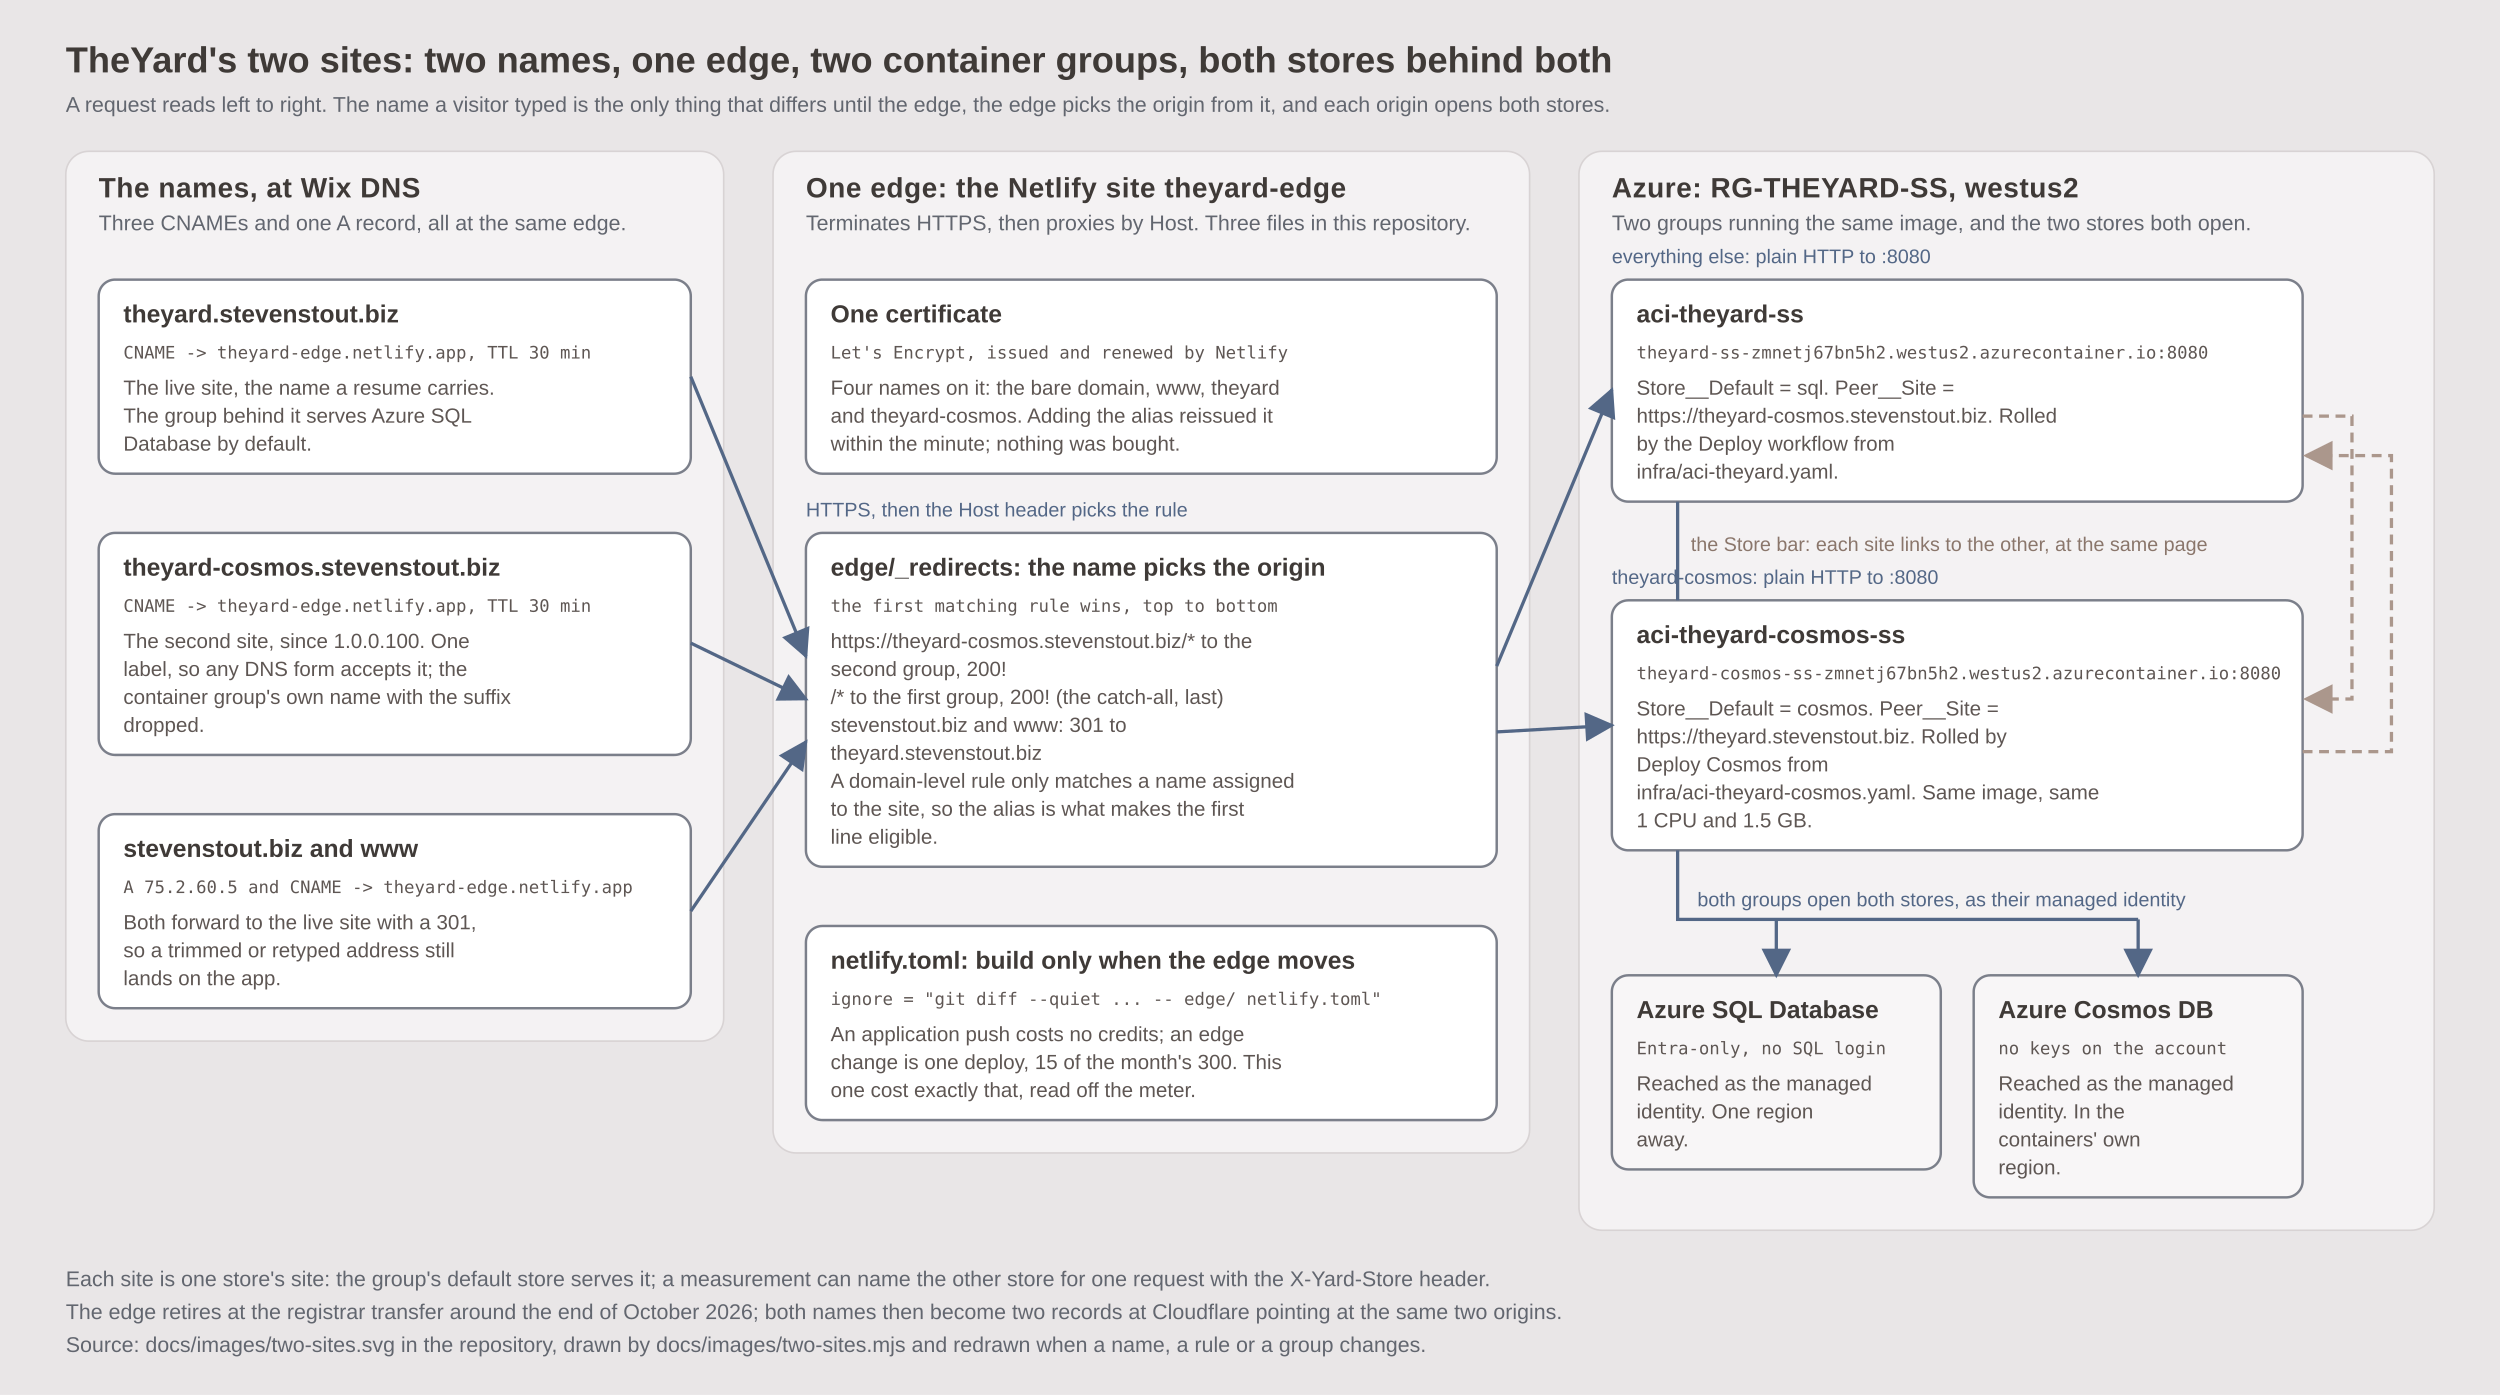
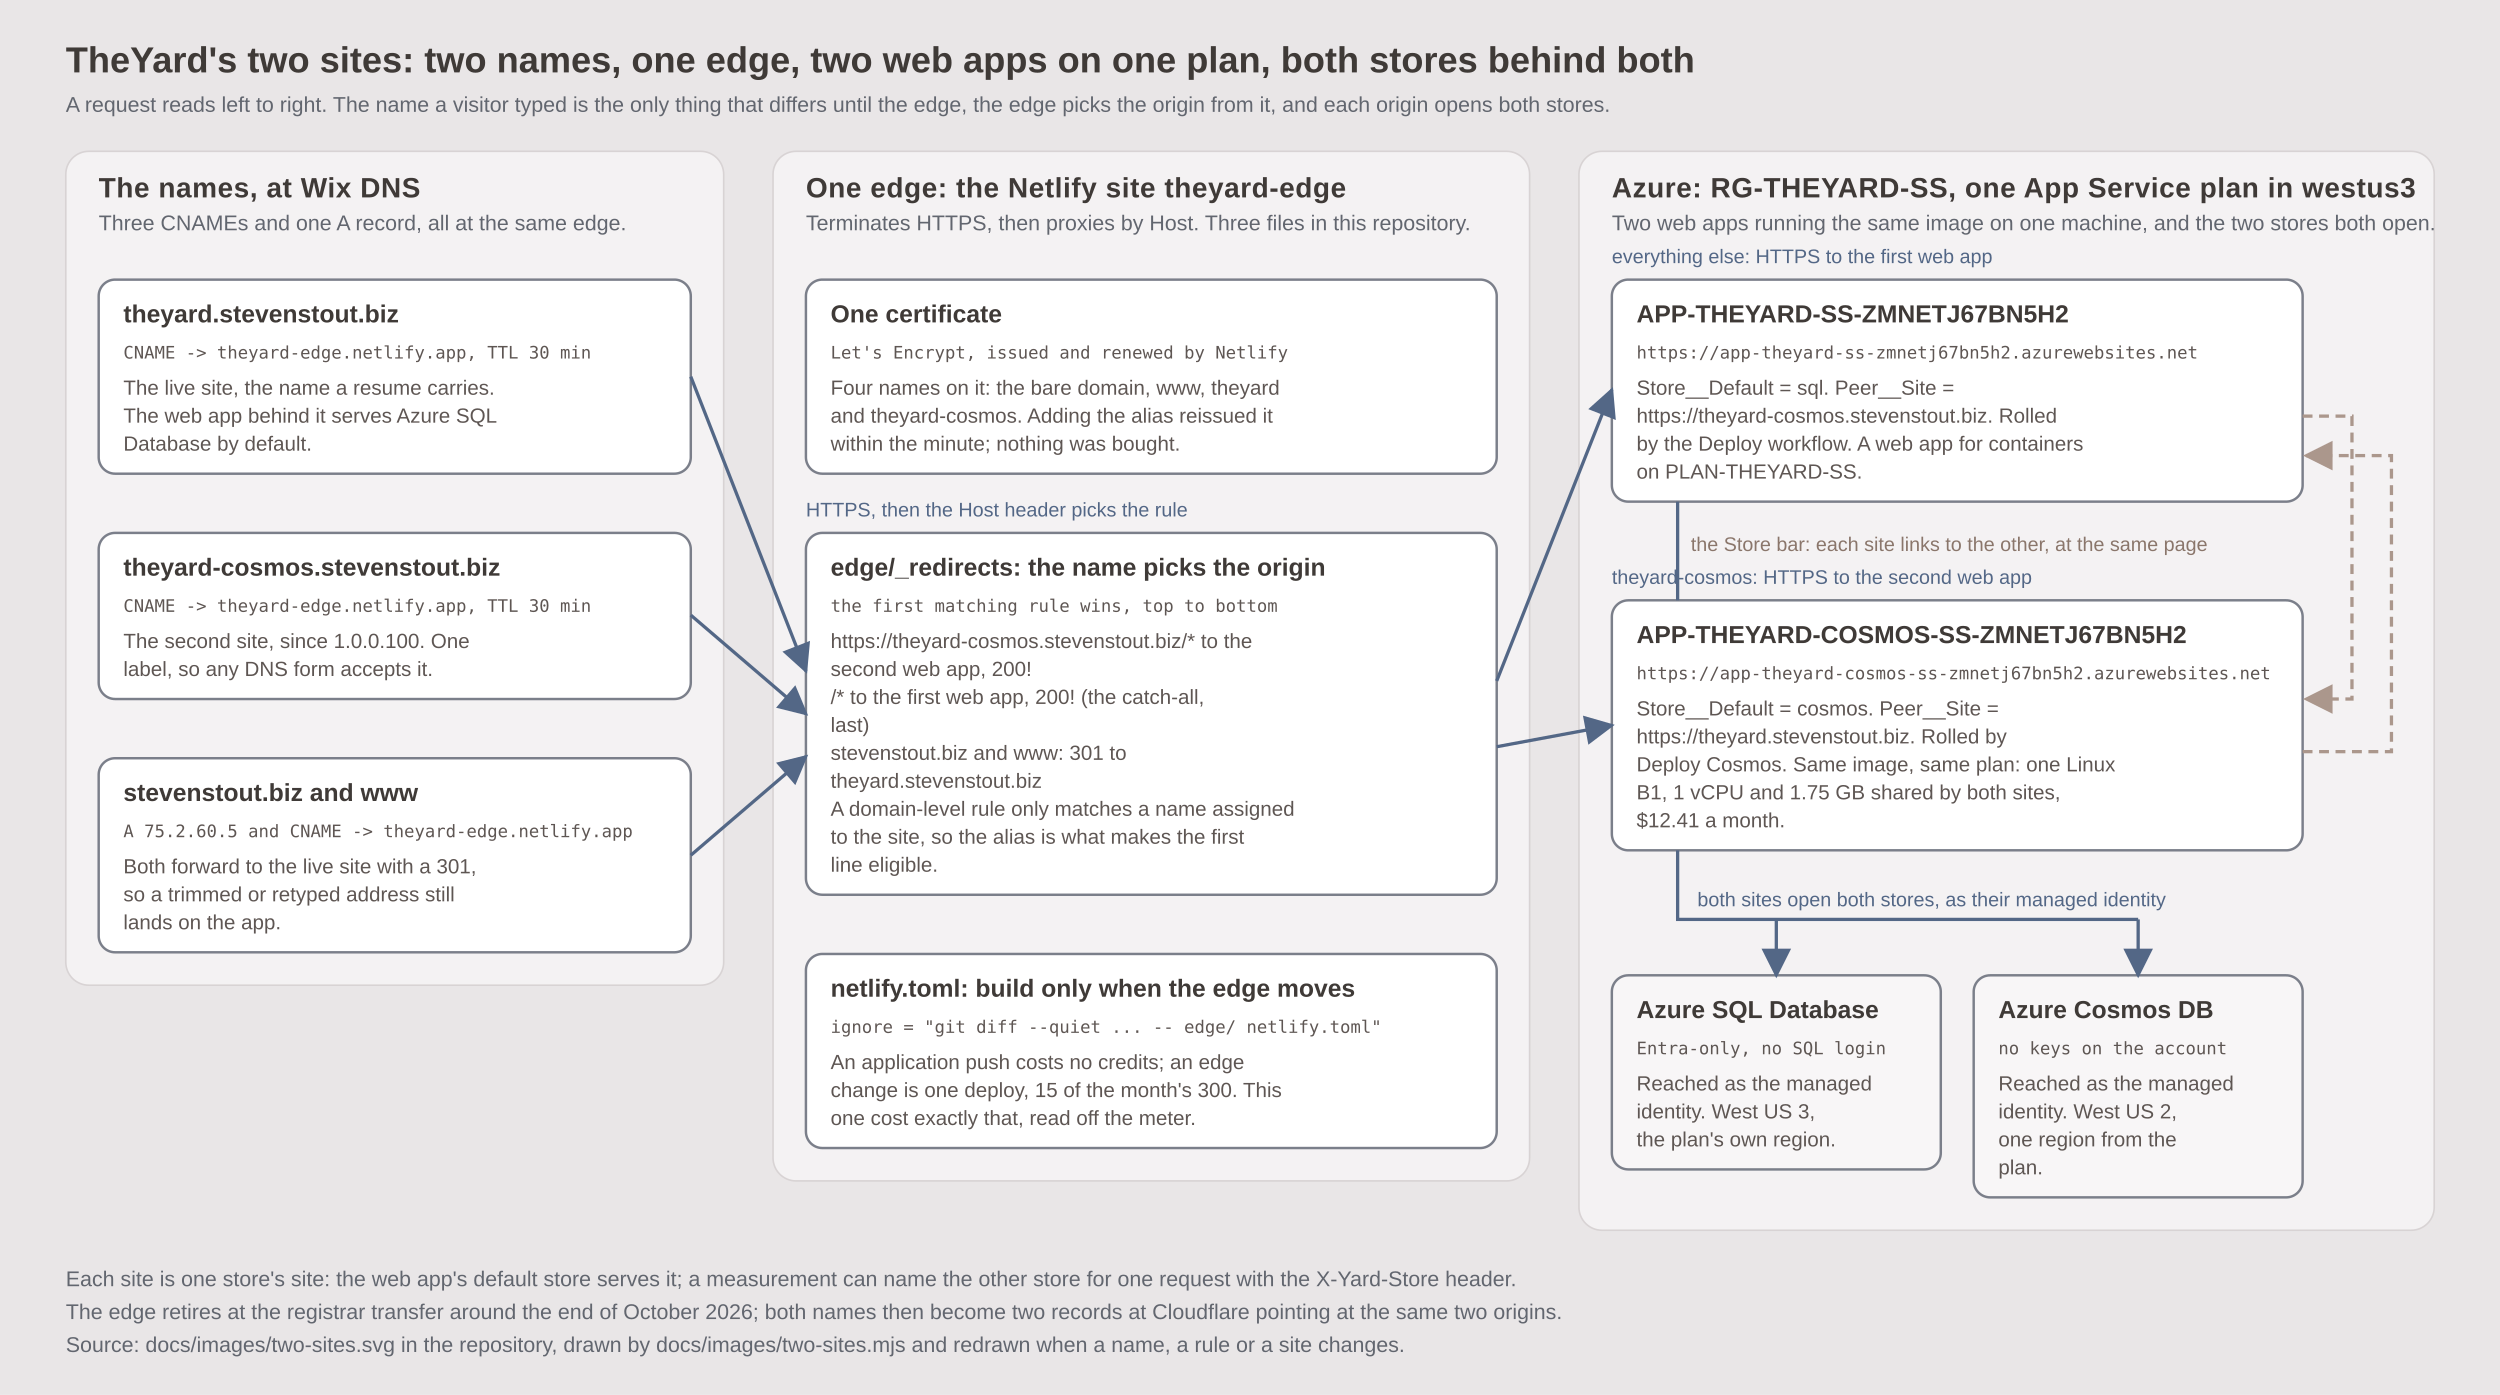
<svg xmlns="http://www.w3.org/2000/svg" width="1520" height="848" viewBox="0 0 1520 848" font-family="Poppins, 'Segoe UI', system-ui, Arial, sans-serif" font-size="14">
  <defs>
    <marker id="arrow" viewBox="0 0 10 10" refX="9" refY="5" markerWidth="9" markerHeight="9" orient="auto-start-reverse">
      <path d="M0 0 L10 5 L0 10 z" fill="#536786" />
    </marker>
    <marker id="arrow-taupe" viewBox="0 0 10 10" refX="9" refY="5" markerWidth="9" markerHeight="9" orient="auto-start-reverse">
      <path d="M0 0 L10 5 L0 10 z" fill="#ab978c" />
    </marker>
    <style>
      .box { fill: #ffffff; stroke: #7b7f8a; stroke-width: 1.5; rx: 10; }
      .store { fill: #f8f6f7; stroke: #7b7f8a; stroke-width: 1.5; rx: 10; }
      .lane { fill: #f4f2f3; stroke: #d8d3d4; stroke-width: 1; rx: 14; }
      .title { fill: #3f3a37; font-size: 15px; font-weight: 600; }
      .lane-title { fill: #3f3a37; font-size: 17px; font-weight: 700; letter-spacing: 0.02em; }
      .lane-sub { fill: #62666f; font-size: 13px; }
      .body { fill: #5e5653; font-size: 12.5px; }
      .mono { fill: #5e5653; font-family: ui-monospace, 'Cascadia Mono', Consolas, monospace; font-size: 10.5px; }
      .flow { stroke: #536786; stroke-width: 2; fill: none; marker-end: url(#arrow); }
      .flow-label { fill: #536786; font-size: 12px; font-weight: 500; }
      .loop { stroke: #ab978c; stroke-width: 2; fill: none; stroke-dasharray: 6 4; marker-end: url(#arrow-taupe); }
      .loop-label { fill: #8a766b; font-size: 12px; font-weight: 500; }
      .heading { fill: #3f3a37; font-size: 22px; font-weight: 700; }
      .caption { fill: #62666f; font-size: 13px; }
    </style>
  </defs>
  <rect width="1520" height="848" fill="#e9e6e7" />
-   <text x="40" y="44" class="heading">TheYard's two sites: two names, one edge, two container groups, both stores behind both</text>
+   <text x="40" y="44" class="heading">TheYard's two sites: two names, one edge, two web apps on one plan, both stores behind both</text>
  <text x="40" y="68" class="caption">A request reads left to right. The name a visitor typed is the only thing that differs until the edge, the edge picks the origin from it, and each origin opens both stores.</text>
-   <rect x="40" y="92" width="400" height="541" class="lane" />
+   <rect x="40" y="92" width="400" height="507" class="lane" />
  <text x="60" y="120" class="lane-title">The names, at Wix DNS</text>
  <text x="60" y="140" class="lane-sub">Three CNAMEs and one A record, all at the same edge.</text>
-   <rect x="470" y="92" width="460" height="609" class="lane" />
+   <rect x="470" y="92" width="460" height="626" class="lane" />
  <text x="490" y="120" class="lane-title">One edge: the Netlify site theyard-edge</text>
  <text x="490" y="140" class="lane-sub">Terminates HTTPS, then proxies by Host. Three files in this repository.</text>
  <rect x="960" y="92" width="520" height="656" class="lane" />
-   <text x="980" y="120" class="lane-title">Azure: RG-THEYARD-SS, westus2</text>
-   <text x="980" y="140" class="lane-sub">Two groups running the same image, and the two stores both open.</text>
+   <text x="980" y="120" class="lane-title">Azure: RG-THEYARD-SS, one App Service plan in westus3</text>
+   <text x="980" y="140" class="lane-sub">Two web apps running the same image on one machine, and the two stores both open.</text>
  <rect x="60" y="170" width="360" height="118" class="box" />
  <text x="75" y="196" class="title">theyard.stevenstout.biz</text>
  <text x="75" y="218" class="mono">CNAME -&gt; theyard-edge.netlify.app, TTL 30 min</text>
  <text x="75" y="240" class="body">The live site, the name a resume carries.</text>
-   <text x="75" y="257" class="body">The group behind it serves Azure SQL</text>
+   <text x="75" y="257" class="body">The web app behind it serves Azure SQL</text>
  <text x="75" y="274" class="body">Database by default.</text>
-   <rect x="60" y="324" width="360" height="135" class="box" />
+   <rect x="60" y="324" width="360" height="101" class="box" />
  <text x="75" y="350" class="title">theyard-cosmos.stevenstout.biz</text>
  <text x="75" y="372" class="mono">CNAME -&gt; theyard-edge.netlify.app, TTL 30 min</text>
  <text x="75" y="394" class="body">The second site, since 1.0.0.100. One</text>
-   <text x="75" y="411" class="body">label, so any DNS form accepts it; the</text>
-   <text x="75" y="428" class="body">container group's own name with the suffix</text>
-   <text x="75" y="445" class="body">dropped.</text>
-   <rect x="60" y="495" width="360" height="118" class="box" />
-   <text x="75" y="521" class="title">stevenstout.biz and www</text>
-   <text x="75" y="543" class="mono">A 75.2.60.5 and CNAME -&gt; theyard-edge.netlify.app</text>
-   <text x="75" y="565" class="body">Both forward to the live site with a 301,</text>
-   <text x="75" y="582" class="body">so a trimmed or retyped address still</text>
-   <text x="75" y="599" class="body">lands on the app.</text>
+   <text x="75" y="411" class="body">label, so any DNS form accepts it.</text>
+   <rect x="60" y="461" width="360" height="118" class="box" />
+   <text x="75" y="487" class="title">stevenstout.biz and www</text>
+   <text x="75" y="509" class="mono">A 75.2.60.5 and CNAME -&gt; theyard-edge.netlify.app</text>
+   <text x="75" y="531" class="body">Both forward to the live site with a 301,</text>
+   <text x="75" y="548" class="body">so a trimmed or retyped address still</text>
+   <text x="75" y="565" class="body">lands on the app.</text>
  <rect x="490" y="170" width="420" height="118" class="box" />
  <text x="505" y="196" class="title">One certificate</text>
  <text x="505" y="218" class="mono">Let's Encrypt, issued and renewed by Netlify</text>
  <text x="505" y="240" class="body">Four names on it: the bare domain, www, theyard</text>
  <text x="505" y="257" class="body">and theyard-cosmos. Adding the alias reissued it</text>
  <text x="505" y="274" class="body">within the minute; nothing was bought.</text>
-   <rect x="490" y="324" width="420" height="203" class="box" />
+   <rect x="490" y="324" width="420" height="220" class="box" />
  <text x="505" y="350" class="title">edge/_redirects: the name picks the origin</text>
  <text x="505" y="372" class="mono">the first matching rule wins, top to bottom</text>
  <text x="505" y="394" class="body">https://theyard-cosmos.stevenstout.biz/* to the</text>
-   <text x="505" y="411" class="body">second group, 200!</text>
-   <text x="505" y="428" class="body">/* to the first group, 200! (the catch-all, last)</text>
-   <text x="505" y="445" class="body">stevenstout.biz and www: 301 to</text>
-   <text x="505" y="462" class="body">theyard.stevenstout.biz</text>
-   <text x="505" y="479" class="body">A domain-level rule only matches a name assigned</text>
-   <text x="505" y="496" class="body">to the site, so the alias is what makes the first</text>
-   <text x="505" y="513" class="body">line eligible.</text>
-   <rect x="490" y="563" width="420" height="118" class="box" />
-   <text x="505" y="589" class="title">netlify.toml: build only when the edge moves</text>
-   <text x="505" y="611" class="mono">ignore = "git diff --quiet ... -- edge/ netlify.toml"</text>
-   <text x="505" y="633" class="body">An application push costs no credits; an edge</text>
-   <text x="505" y="650" class="body">change is one deploy, 15 of the month's 300. This</text>
-   <text x="505" y="667" class="body">one cost exactly that, read off the meter.</text>
+   <text x="505" y="411" class="body">second web app, 200!</text>
+   <text x="505" y="428" class="body">/* to the first web app, 200! (the catch-all,</text>
+   <text x="505" y="445" class="body">last)</text>
+   <text x="505" y="462" class="body">stevenstout.biz and www: 301 to</text>
+   <text x="505" y="479" class="body">theyard.stevenstout.biz</text>
+   <text x="505" y="496" class="body">A domain-level rule only matches a name assigned</text>
+   <text x="505" y="513" class="body">to the site, so the alias is what makes the first</text>
+   <text x="505" y="530" class="body">line eligible.</text>
+   <rect x="490" y="580" width="420" height="118" class="box" />
+   <text x="505" y="606" class="title">netlify.toml: build only when the edge moves</text>
+   <text x="505" y="628" class="mono">ignore = "git diff --quiet ... -- edge/ netlify.toml"</text>
+   <text x="505" y="650" class="body">An application push costs no credits; an edge</text>
+   <text x="505" y="667" class="body">change is one deploy, 15 of the month's 300. This</text>
+   <text x="505" y="684" class="body">one cost exactly that, read off the meter.</text>
  <rect x="980" y="170" width="420" height="135" class="box" />
-   <text x="995" y="196" class="title">aci-theyard-ss</text>
-   <text x="995" y="218" class="mono">theyard-ss-zmnetj67bn5h2.westus2.azurecontainer.io:8080</text>
+   <text x="995" y="196" class="title">APP-THEYARD-SS-ZMNETJ67BN5H2</text>
+   <text x="995" y="218" class="mono">https://app-theyard-ss-zmnetj67bn5h2.azurewebsites.net</text>
  <text x="995" y="240" class="body">Store__Default = sql. Peer__Site =</text>
  <text x="995" y="257" class="body">https://theyard-cosmos.stevenstout.biz. Rolled</text>
-   <text x="995" y="274" class="body">by the Deploy workflow from</text>
-   <text x="995" y="291" class="body">infra/aci-theyard.yaml.</text>
+   <text x="995" y="274" class="body">by the Deploy workflow. A web app for containers</text>
+   <text x="995" y="291" class="body">on PLAN-THEYARD-SS.</text>
  <rect x="980" y="365" width="420" height="152" class="box" />
-   <text x="995" y="391" class="title">aci-theyard-cosmos-ss</text>
-   <text x="995" y="413" class="mono">theyard-cosmos-ss-zmnetj67bn5h2.westus2.azurecontainer.io:8080</text>
+   <text x="995" y="391" class="title">APP-THEYARD-COSMOS-SS-ZMNETJ67BN5H2</text>
+   <text x="995" y="413" class="mono">https://app-theyard-cosmos-ss-zmnetj67bn5h2.azurewebsites.net</text>
  <text x="995" y="435" class="body">Store__Default = cosmos. Peer__Site =</text>
  <text x="995" y="452" class="body">https://theyard.stevenstout.biz. Rolled by</text>
-   <text x="995" y="469" class="body">Deploy Cosmos from</text>
-   <text x="995" y="486" class="body">infra/aci-theyard-cosmos.yaml. Same image, same</text>
-   <text x="995" y="503" class="body">1 CPU and 1.5 GB.</text>
+   <text x="995" y="469" class="body">Deploy Cosmos. Same image, same plan: one Linux</text>
+   <text x="995" y="486" class="body">B1, 1 vCPU and 1.75 GB shared by both sites,</text>
+   <text x="995" y="503" class="body">$12.41 a month.</text>
  <rect x="980" y="593" width="200" height="118" class="store" />
  <text x="995" y="619" class="title">Azure SQL Database</text>
  <text x="995" y="641" class="mono">Entra-only, no SQL login</text>
  <text x="995" y="663" class="body">Reached as the managed</text>
-   <text x="995" y="680" class="body">identity. One region</text>
-   <text x="995" y="697" class="body">away.</text>
+   <text x="995" y="680" class="body">identity. West US 3,</text>
+   <text x="995" y="697" class="body">the plan's own region.</text>
  <rect x="1200" y="593" width="200" height="135" class="store" />
  <text x="1215" y="619" class="title">Azure Cosmos DB</text>
  <text x="1215" y="641" class="mono">no keys on the account</text>
  <text x="1215" y="663" class="body">Reached as the managed</text>
-   <text x="1215" y="680" class="body">identity. In the</text>
-   <text x="1215" y="697" class="body">containers' own</text>
-   <text x="1215" y="714" class="body">region.</text>
-   <path d="M420 229 L490 399" class="flow" />
-   <path d="M420 391 L490 425" class="flow" />
-   <path d="M420 554 L490 451" class="flow" />
+   <text x="1215" y="680" class="body">identity. West US 2,</text>
+   <text x="1215" y="697" class="body">one region from the</text>
+   <text x="1215" y="714" class="body">plan.</text>
+   <path d="M420 229 L490 408" class="flow" />
+   <path d="M420 374 L490 434" class="flow" />
+   <path d="M420 520 L490 460" class="flow" />
  <text x="490" y="314" class="flow-label">HTTPS, then the Host header picks the rule</text>
-   <path d="M910 405 L980 237" class="flow" />
-   <path d="M910 445 L980 441" class="flow" />
-   <text x="980" y="160" class="flow-label">everything else: plain HTTP to :8080</text>
-   <text x="980" y="355" class="flow-label">theyard-cosmos: plain HTTP to :8080</text>
+   <path d="M910 414 L980 237" class="flow" />
+   <path d="M910 454 L980 441" class="flow" />
+   <text x="980" y="160" class="flow-label">everything else: HTTPS to the first web app</text>
+   <text x="980" y="355" class="flow-label">theyard-cosmos: HTTPS to the second web app</text>
  <path d="M1020 305 L1020 365" class="flow" style="marker-end:none" />
  <path d="M1020 517 L1020 559 L1300 559" class="flow" style="marker-end:none" />
  <path d="M1080 559 L1080 593" class="flow" />
  <path d="M1300 559 L1300 593" class="flow" />
-   <text x="1032" y="551" class="flow-label">both groups open both stores, as their managed identity</text>
+   <text x="1032" y="551" class="flow-label">both sites open both stores, as their managed identity</text>
  <path d="M1400 253 L1430 253 L1430 425 L1402 425" class="loop" />
  <path d="M1400 457 L1454 457 L1454 277 L1402 277" class="loop" />
  <text x="1028" y="335" class="loop-label">the Store bar: each site links to the other, at the same page</text>
-   <text x="40" y="782" class="caption">Each site is one store's site: the group's default store serves it; a measurement can name the other store for one request with the X-Yard-Store header.</text>
+   <text x="40" y="782" class="caption">Each site is one store's site: the web app's default store serves it; a measurement can name the other store for one request with the X-Yard-Store header.</text>
  <text x="40" y="802" class="caption">The edge retires at the registrar transfer around the end of October 2026; both names then become two records at Cloudflare pointing at the same two origins.</text>
-   <text x="40" y="822" class="caption">Source: docs/images/two-sites.svg in the repository, drawn by docs/images/two-sites.mjs and redrawn when a name, a rule or a group changes.</text>
+   <text x="40" y="822" class="caption">Source: docs/images/two-sites.svg in the repository, drawn by docs/images/two-sites.mjs and redrawn when a name, a rule or a site changes.</text>
</svg>
